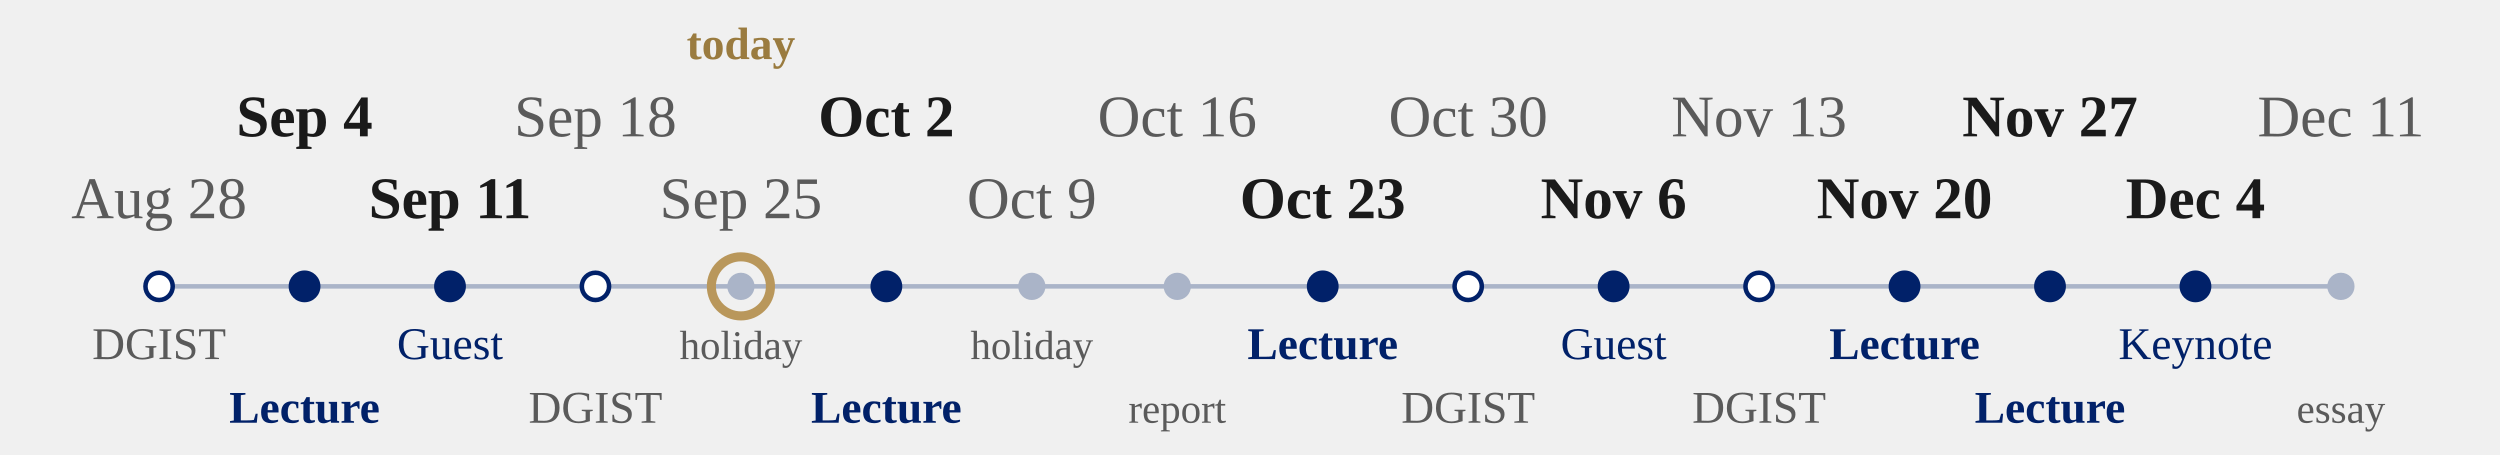
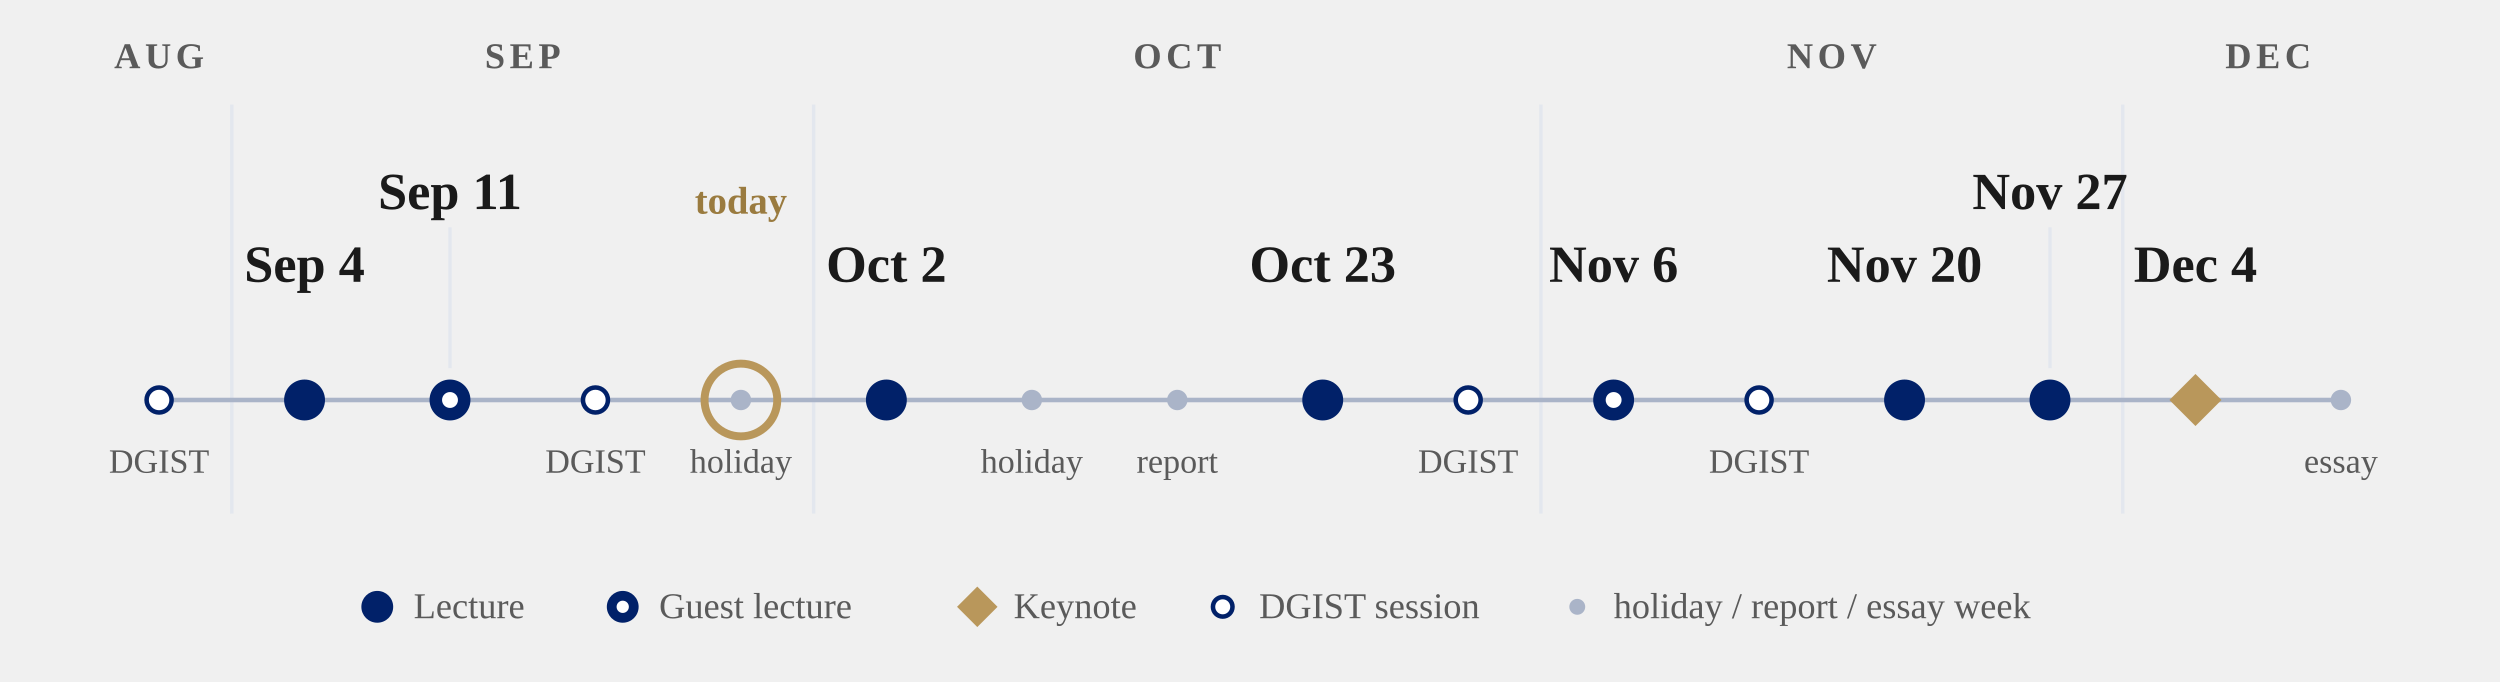
- <svg xmlns="http://www.w3.org/2000/svg" viewBox="0 0 1100 200" class="semester-map-svg" role="img" aria-label="Semester timeline, week 05 highlighted" style="font-family:inherit">
-   <line x1="70.0" y1="126" x2="1030.0" y2="126" stroke="#aab4c8" stroke-width="2" />
-   <circle cx="70.0" cy="126" r="6" fill="#fff" stroke="#012169" stroke-width="2" />
-   <text x="70.0" y="96" font-size="26" font-weight="400" text-anchor="middle" fill="#5a5a5a" class="date">Aug 28</text>
-   <text x="70.0" y="158" font-size="20" text-anchor="middle" fill="#5a5a5a" class="tag">DGIST</text>
-   <circle cx="134.0" cy="126" r="7" fill="#012169" />
-   <text x="134.0" y="60" font-size="26" font-weight="700" text-anchor="middle" fill="#1a1a1a" class="date">Sep 4</text>
-   <text x="134.0" y="186" font-size="20" font-weight="700" text-anchor="middle" fill="#012169" class="tag">Lecture</text>
-   <circle cx="198.0" cy="126" r="7" fill="#012169" />
-   <text x="198.0" y="96" font-size="26" font-weight="700" text-anchor="middle" fill="#1a1a1a" class="date">Sep 11</text>
-   <text x="198.0" y="158" font-size="20" text-anchor="middle" fill="#012169" class="tag">Guest</text>
-   <circle cx="262.0" cy="126" r="6" fill="#fff" stroke="#012169" stroke-width="2" />
-   <text x="262.0" y="60" font-size="26" font-weight="400" text-anchor="middle" fill="#5a5a5a" class="date">Sep 18</text>
-   <text x="262.0" y="186" font-size="20" text-anchor="middle" fill="#5a5a5a" class="tag">DGIST</text>
-   <circle cx="326.0" cy="126" r="6" fill="#aab4c8" />
-   <circle cx="326.0" cy="126" r="13" fill="none" stroke="#B9975B" stroke-width="4" class="today-ring" />
-   <text x="326.0" y="26" font-size="20" font-weight="700" text-anchor="middle" fill="#9A7B3F" class="today-tag">today</text>
-   <text x="326.0" y="96" font-size="26" font-weight="400" text-anchor="middle" fill="#5a5a5a" class="date">Sep 25</text>
-   <text x="326.0" y="158" font-size="18" text-anchor="middle" fill="#5a5a5a" class="tag">holiday</text>
-   <circle cx="390.0" cy="126" r="7" fill="#012169" />
-   <text x="390.0" y="60" font-size="26" font-weight="700" text-anchor="middle" fill="#1a1a1a" class="date">Oct 2</text>
-   <text x="390.0" y="186" font-size="20" font-weight="700" text-anchor="middle" fill="#012169" class="tag">Lecture</text>
-   <circle cx="454.0" cy="126" r="6" fill="#aab4c8" />
-   <text x="454.0" y="96" font-size="26" font-weight="400" text-anchor="middle" fill="#5a5a5a" class="date">Oct 9</text>
-   <text x="454.0" y="158" font-size="18" text-anchor="middle" fill="#5a5a5a" class="tag">holiday</text>
-   <circle cx="518.0" cy="126" r="6" fill="#aab4c8" />
-   <text x="518.0" y="60" font-size="26" font-weight="400" text-anchor="middle" fill="#5a5a5a" class="date">Oct 16</text>
-   <text x="518.0" y="186" font-size="18" text-anchor="middle" fill="#5a5a5a" class="tag">report</text>
-   <circle cx="582.0" cy="126" r="7" fill="#012169" />
-   <text x="582.0" y="96" font-size="26" font-weight="700" text-anchor="middle" fill="#1a1a1a" class="date">Oct 23</text>
-   <text x="582.0" y="158" font-size="20" font-weight="700" text-anchor="middle" fill="#012169" class="tag">Lecture</text>
-   <circle cx="646.0" cy="126" r="6" fill="#fff" stroke="#012169" stroke-width="2" />
-   <text x="646.0" y="60" font-size="26" font-weight="400" text-anchor="middle" fill="#5a5a5a" class="date">Oct 30</text>
-   <text x="646.0" y="186" font-size="20" text-anchor="middle" fill="#5a5a5a" class="tag">DGIST</text>
-   <circle cx="710.0" cy="126" r="7" fill="#012169" />
-   <text x="710.0" y="96" font-size="26" font-weight="700" text-anchor="middle" fill="#1a1a1a" class="date">Nov 6</text>
-   <text x="710.0" y="158" font-size="20" text-anchor="middle" fill="#012169" class="tag">Guest</text>
-   <circle cx="774.0" cy="126" r="6" fill="#fff" stroke="#012169" stroke-width="2" />
-   <text x="774.0" y="60" font-size="26" font-weight="400" text-anchor="middle" fill="#5a5a5a" class="date">Nov 13</text>
-   <text x="774.0" y="186" font-size="20" text-anchor="middle" fill="#5a5a5a" class="tag">DGIST</text>
-   <circle cx="838.0" cy="126" r="7" fill="#012169" />
-   <text x="838.0" y="96" font-size="26" font-weight="700" text-anchor="middle" fill="#1a1a1a" class="date">Nov 20</text>
-   <text x="838.0" y="158" font-size="20" font-weight="700" text-anchor="middle" fill="#012169" class="tag">Lecture</text>
-   <circle cx="902.0" cy="126" r="7" fill="#012169" />
-   <text x="902.0" y="60" font-size="26" font-weight="700" text-anchor="middle" fill="#1a1a1a" class="date">Nov 27</text>
-   <text x="902.0" y="186" font-size="20" font-weight="700" text-anchor="middle" fill="#012169" class="tag">Lecture</text>
-   <circle cx="966.0" cy="126" r="7" fill="#012169" />
-   <text x="966.0" y="96" font-size="26" font-weight="700" text-anchor="middle" fill="#1a1a1a" class="date">Dec 4</text>
-   <text x="966.0" y="158" font-size="20" text-anchor="middle" fill="#012169" class="tag">Keynote</text>
-   <circle cx="1030.0" cy="126" r="6" fill="#aab4c8" />
-   <text x="1030.0" y="60" font-size="26" font-weight="400" text-anchor="middle" fill="#5a5a5a" class="date">Dec 11</text>
-   <text x="1030.0" y="186" font-size="18" text-anchor="middle" fill="#5a5a5a" class="tag">essay</text>
+ <svg xmlns="http://www.w3.org/2000/svg" viewBox="0 0 1100 300" class="semester-map-svg" role="img" aria-label="Semester timeline, week 05 highlighted" style="font-family:inherit">
+   <text x="70.0" y="30" font-size="16" font-weight="600" letter-spacing="2" text-anchor="middle" fill="#5a5a5a" class="month">AUG</text>
+   <text x="230.0" y="30" font-size="16" font-weight="600" letter-spacing="2" text-anchor="middle" fill="#5a5a5a" class="month">SEP</text>
+   <text x="518.0" y="30" font-size="16" font-weight="600" letter-spacing="2" text-anchor="middle" fill="#5a5a5a" class="month">OCT</text>
+   <text x="806.0" y="30" font-size="16" font-weight="600" letter-spacing="2" text-anchor="middle" fill="#5a5a5a" class="month">NOV</text>
+   <text x="998.0" y="30" font-size="16" font-weight="600" letter-spacing="2" text-anchor="middle" fill="#5a5a5a" class="month">DEC</text>
+   <line x1="102.0" y1="46" x2="102.0" y2="226" stroke="#e3e7ee" stroke-width="1.5" class="month-rule" />
+   <line x1="358.0" y1="46" x2="358.0" y2="226" stroke="#e3e7ee" stroke-width="1.5" class="month-rule" />
+   <line x1="678.0" y1="46" x2="678.0" y2="226" stroke="#e3e7ee" stroke-width="1.5" class="month-rule" />
+   <line x1="934.0" y1="46" x2="934.0" y2="226" stroke="#e3e7ee" stroke-width="1.5" class="month-rule" />
+   <line x1="70.0" y1="176" x2="1030.0" y2="176" stroke="#aab4c8" stroke-width="2" class="baseline" />
+   <circle class="dot" cx="70.0" cy="176" r="5.5" fill="#fff" stroke="#012169" stroke-width="2" />
+   <text x="70.0" y="208" font-size="15" text-anchor="middle" fill="#5a5a5a" class="tag">DGIST</text>
+   <circle class="dot" cx="134.0" cy="176" r="9.0" fill="#012169" />
+   <text x="134.0" y="124" font-size="23" font-weight="700" text-anchor="middle" fill="#1a1a1a" class="date">Sep 4</text>
+   <circle class="dot" cx="198.0" cy="176" r="9.0" fill="#012169" />
+   <circle cx="198.0" cy="176" r="3.5" fill="#fff" />
+   <line x1="198.0" y1="100" x2="198.0" y2="162" stroke="#e3e7ee" stroke-width="1.5" class="date-rule" />
+   <text x="198.0" y="92" font-size="23" font-weight="700" text-anchor="middle" fill="#1a1a1a" class="date">Sep 11</text>
+   <circle class="dot" cx="262.0" cy="176" r="5.5" fill="#fff" stroke="#012169" stroke-width="2" />
+   <text x="262.0" y="208" font-size="15" text-anchor="middle" fill="#5a5a5a" class="tag">DGIST</text>
+   <circle class="dot" cx="326.0" cy="176" r="4.5" fill="#aab4c8" />
+   <circle cx="326.0" cy="176" r="16" fill="none" stroke="#B9975B" stroke-width="3.5" class="today-ring" />
+   <text x="326.0" y="94" font-size="17" font-weight="700" text-anchor="middle" fill="#9A7B3F" class="today-tag">today</text>
+   <text x="326.0" y="208" font-size="15" text-anchor="middle" fill="#5a5a5a" class="tag">holiday</text>
+   <circle class="dot" cx="390.0" cy="176" r="9.0" fill="#012169" />
+   <text x="390.0" y="124" font-size="23" font-weight="700" text-anchor="middle" fill="#1a1a1a" class="date">Oct 2</text>
+   <circle class="dot" cx="454.0" cy="176" r="4.5" fill="#aab4c8" />
+   <text x="454.0" y="208" font-size="15" text-anchor="middle" fill="#5a5a5a" class="tag">holiday</text>
+   <circle class="dot" cx="518.0" cy="176" r="4.5" fill="#aab4c8" />
+   <text x="518.0" y="208" font-size="15" text-anchor="middle" fill="#5a5a5a" class="tag">report</text>
+   <circle class="dot" cx="582.0" cy="176" r="9.0" fill="#012169" />
+   <text x="582.0" y="124" font-size="23" font-weight="700" text-anchor="middle" fill="#1a1a1a" class="date">Oct 23</text>
+   <circle class="dot" cx="646.0" cy="176" r="5.5" fill="#fff" stroke="#012169" stroke-width="2" />
+   <text x="646.0" y="208" font-size="15" text-anchor="middle" fill="#5a5a5a" class="tag">DGIST</text>
+   <circle class="dot" cx="710.0" cy="176" r="9.0" fill="#012169" />
+   <circle cx="710.0" cy="176" r="3.5" fill="#fff" />
+   <text x="710.0" y="124" font-size="23" font-weight="700" text-anchor="middle" fill="#1a1a1a" class="date">Nov 6</text>
+   <circle class="dot" cx="774.0" cy="176" r="5.5" fill="#fff" stroke="#012169" stroke-width="2" />
+   <text x="774.0" y="208" font-size="15" text-anchor="middle" fill="#5a5a5a" class="tag">DGIST</text>
+   <circle class="dot" cx="838.0" cy="176" r="9.0" fill="#012169" />
+   <text x="838.0" y="124" font-size="23" font-weight="700" text-anchor="middle" fill="#1a1a1a" class="date">Nov 20</text>
+   <circle class="dot" cx="902.0" cy="176" r="9.0" fill="#012169" />
+   <line x1="902.0" y1="100" x2="902.0" y2="162" stroke="#e3e7ee" stroke-width="1.5" class="date-rule" />
+   <text x="902.0" y="92" font-size="23" font-weight="700" text-anchor="middle" fill="#1a1a1a" class="date">Nov 27</text>
+   <rect class="dot" x="957.9" y="167.9" width="16.2" height="16.2" fill="#B9975B" transform="rotate(45 966.0 176)" />
+   <text x="966.0" y="124" font-size="23" font-weight="700" text-anchor="middle" fill="#1a1a1a" class="date">Dec 4</text>
+   <circle class="dot" cx="1030.0" cy="176" r="4.5" fill="#aab4c8" />
+   <text x="1030.0" y="208" font-size="15" text-anchor="middle" fill="#5a5a5a" class="tag">essay</text>
+   <circle cx="166.0" cy="267" r="7.0" fill="#012169" />
+   <text x="182.0" y="272" font-size="16" fill="#5a5a5a" class="legend">Lecture</text>
+   <circle cx="274.0" cy="267" r="7.0" fill="#012169" />
+   <circle cx="274.0" cy="267" r="2.7" fill="#fff" />
+   <text x="290.0" y="272" font-size="16" fill="#5a5a5a" class="legend">Guest lecture</text>
+   <rect x="423.7" y="260.7" width="12.6" height="12.6" fill="#B9975B" transform="rotate(45 430.0 267)" />
+   <text x="446.0" y="272" font-size="16" fill="#5a5a5a" class="legend">Keynote</text>
+   <circle cx="538.0" cy="267" r="4.3" fill="#fff" stroke="#012169" stroke-width="2" />
+   <text x="554.0" y="272" font-size="16" fill="#5a5a5a" class="legend">DGIST session</text>
+   <circle cx="694.0" cy="267" r="3.5" fill="#aab4c8" />
+   <text x="710.0" y="272" font-size="16" fill="#5a5a5a" class="legend">holiday / report / essay week</text>
</svg>
